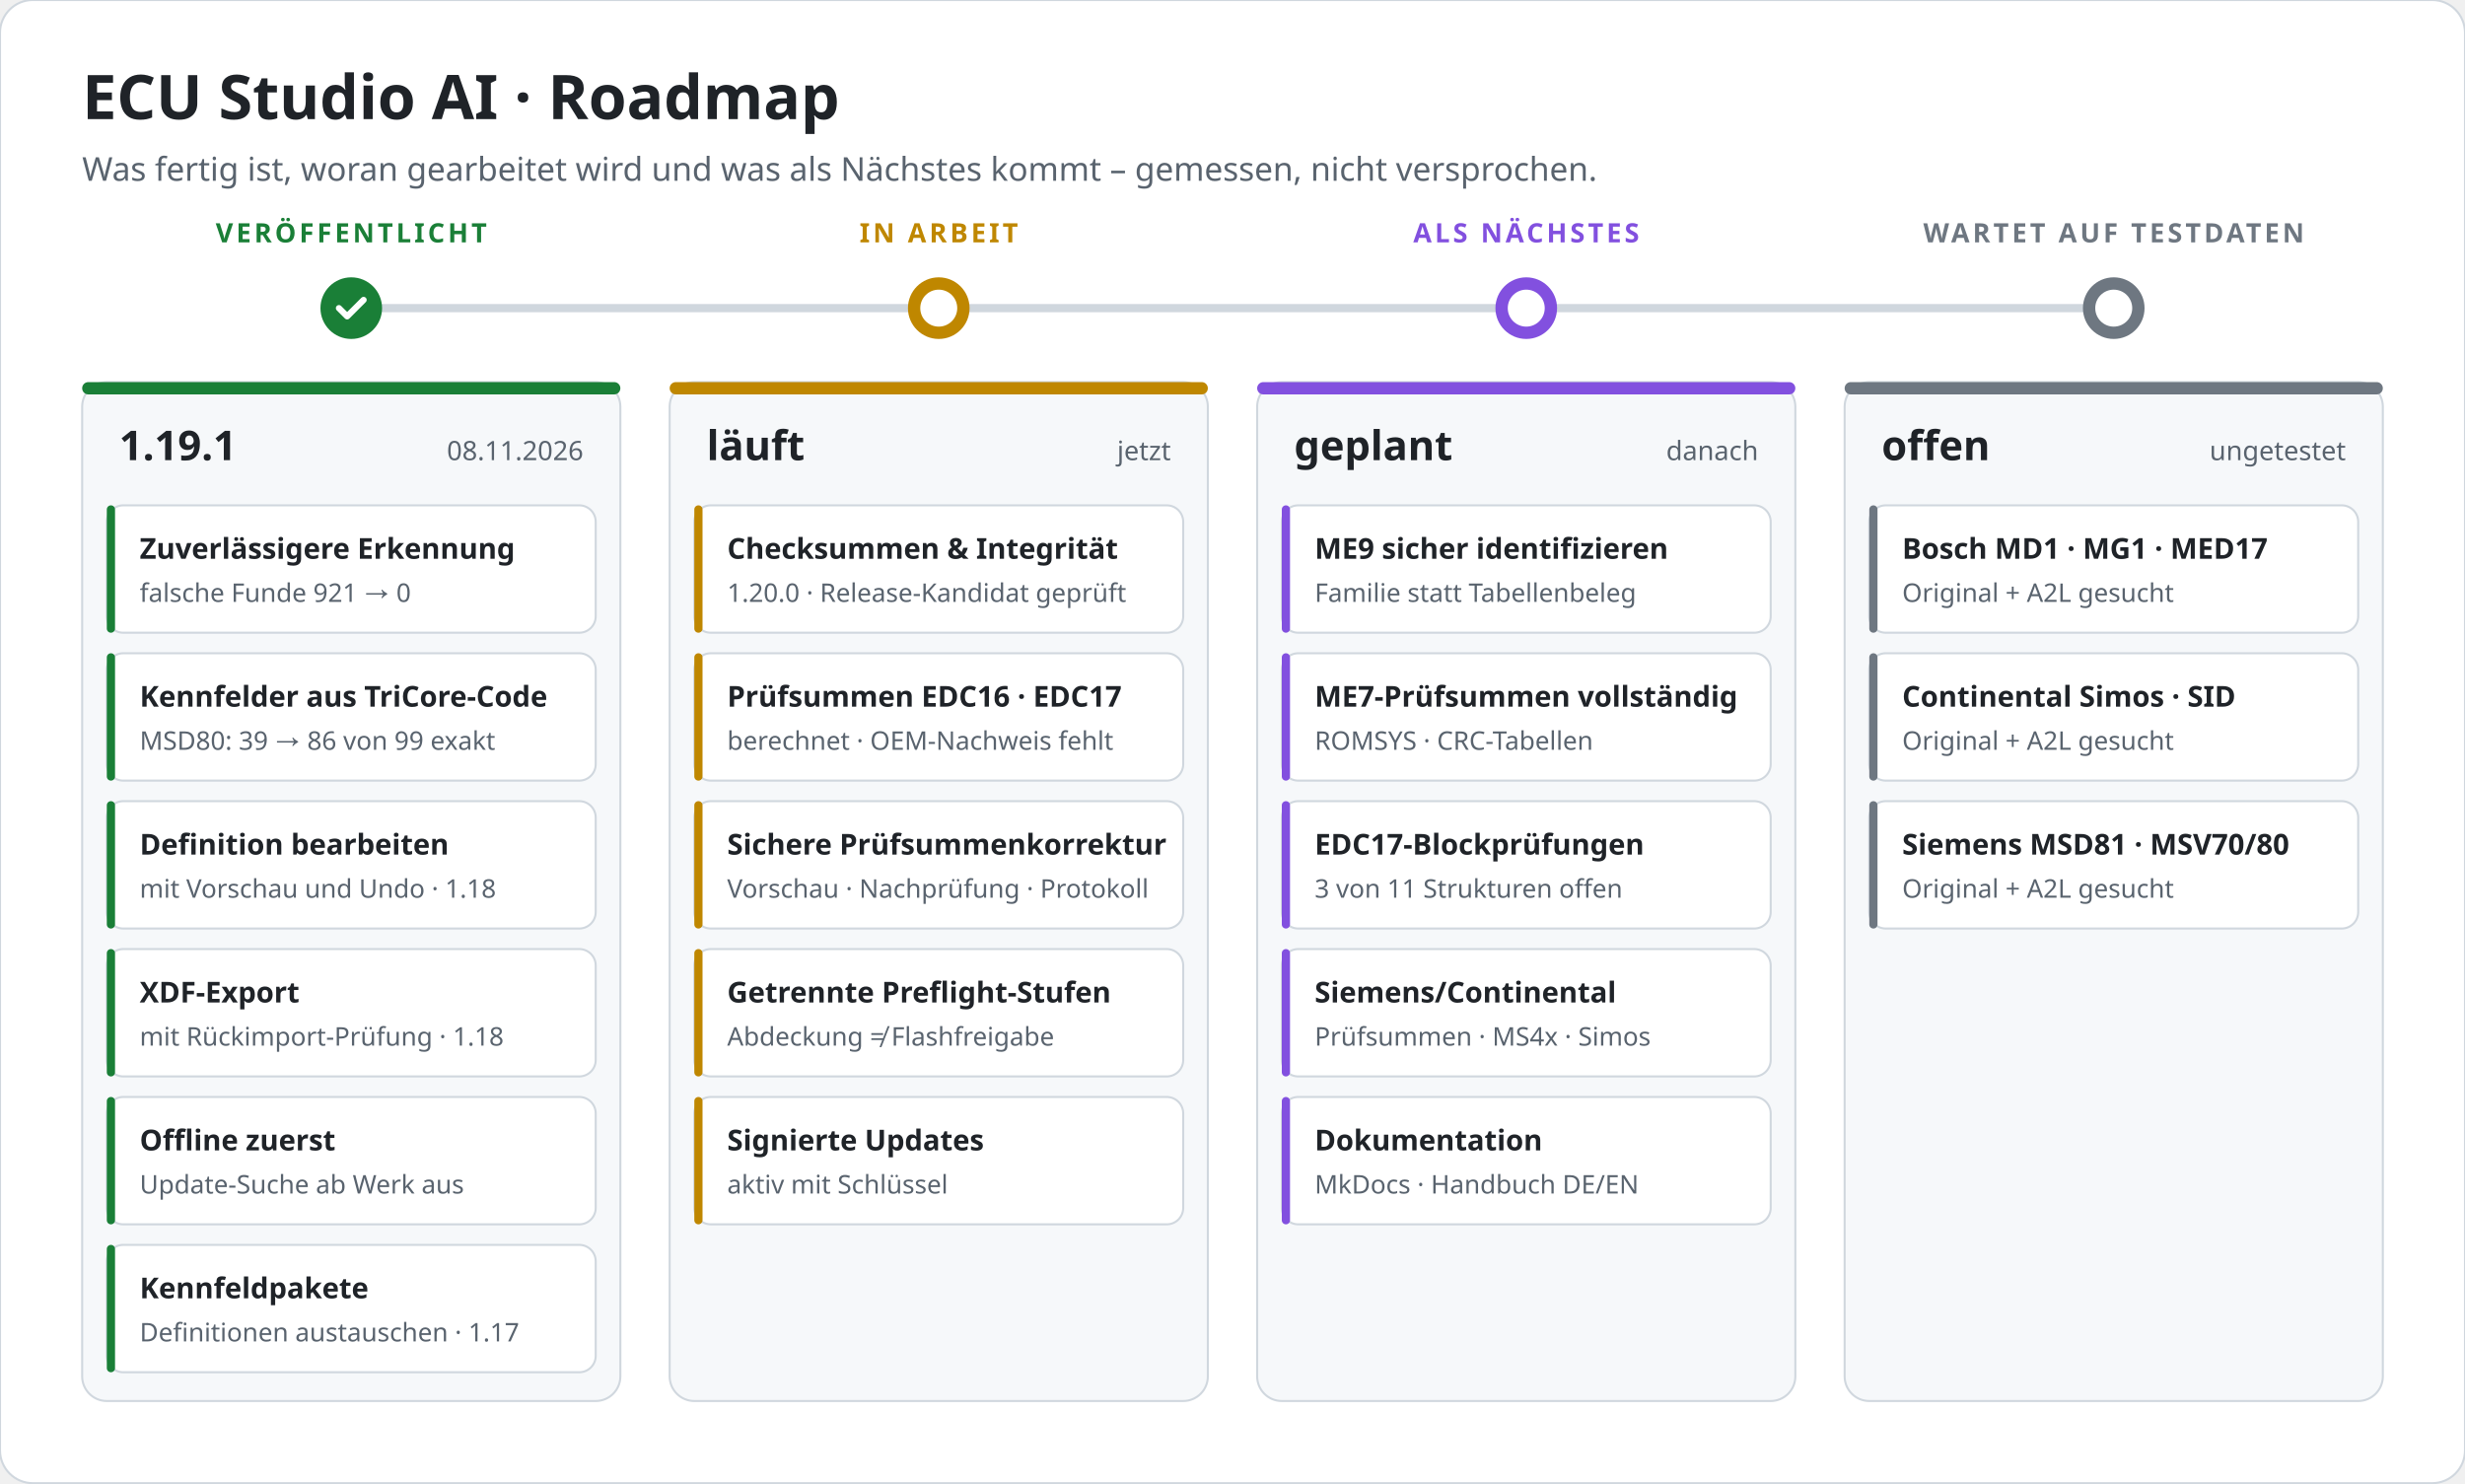
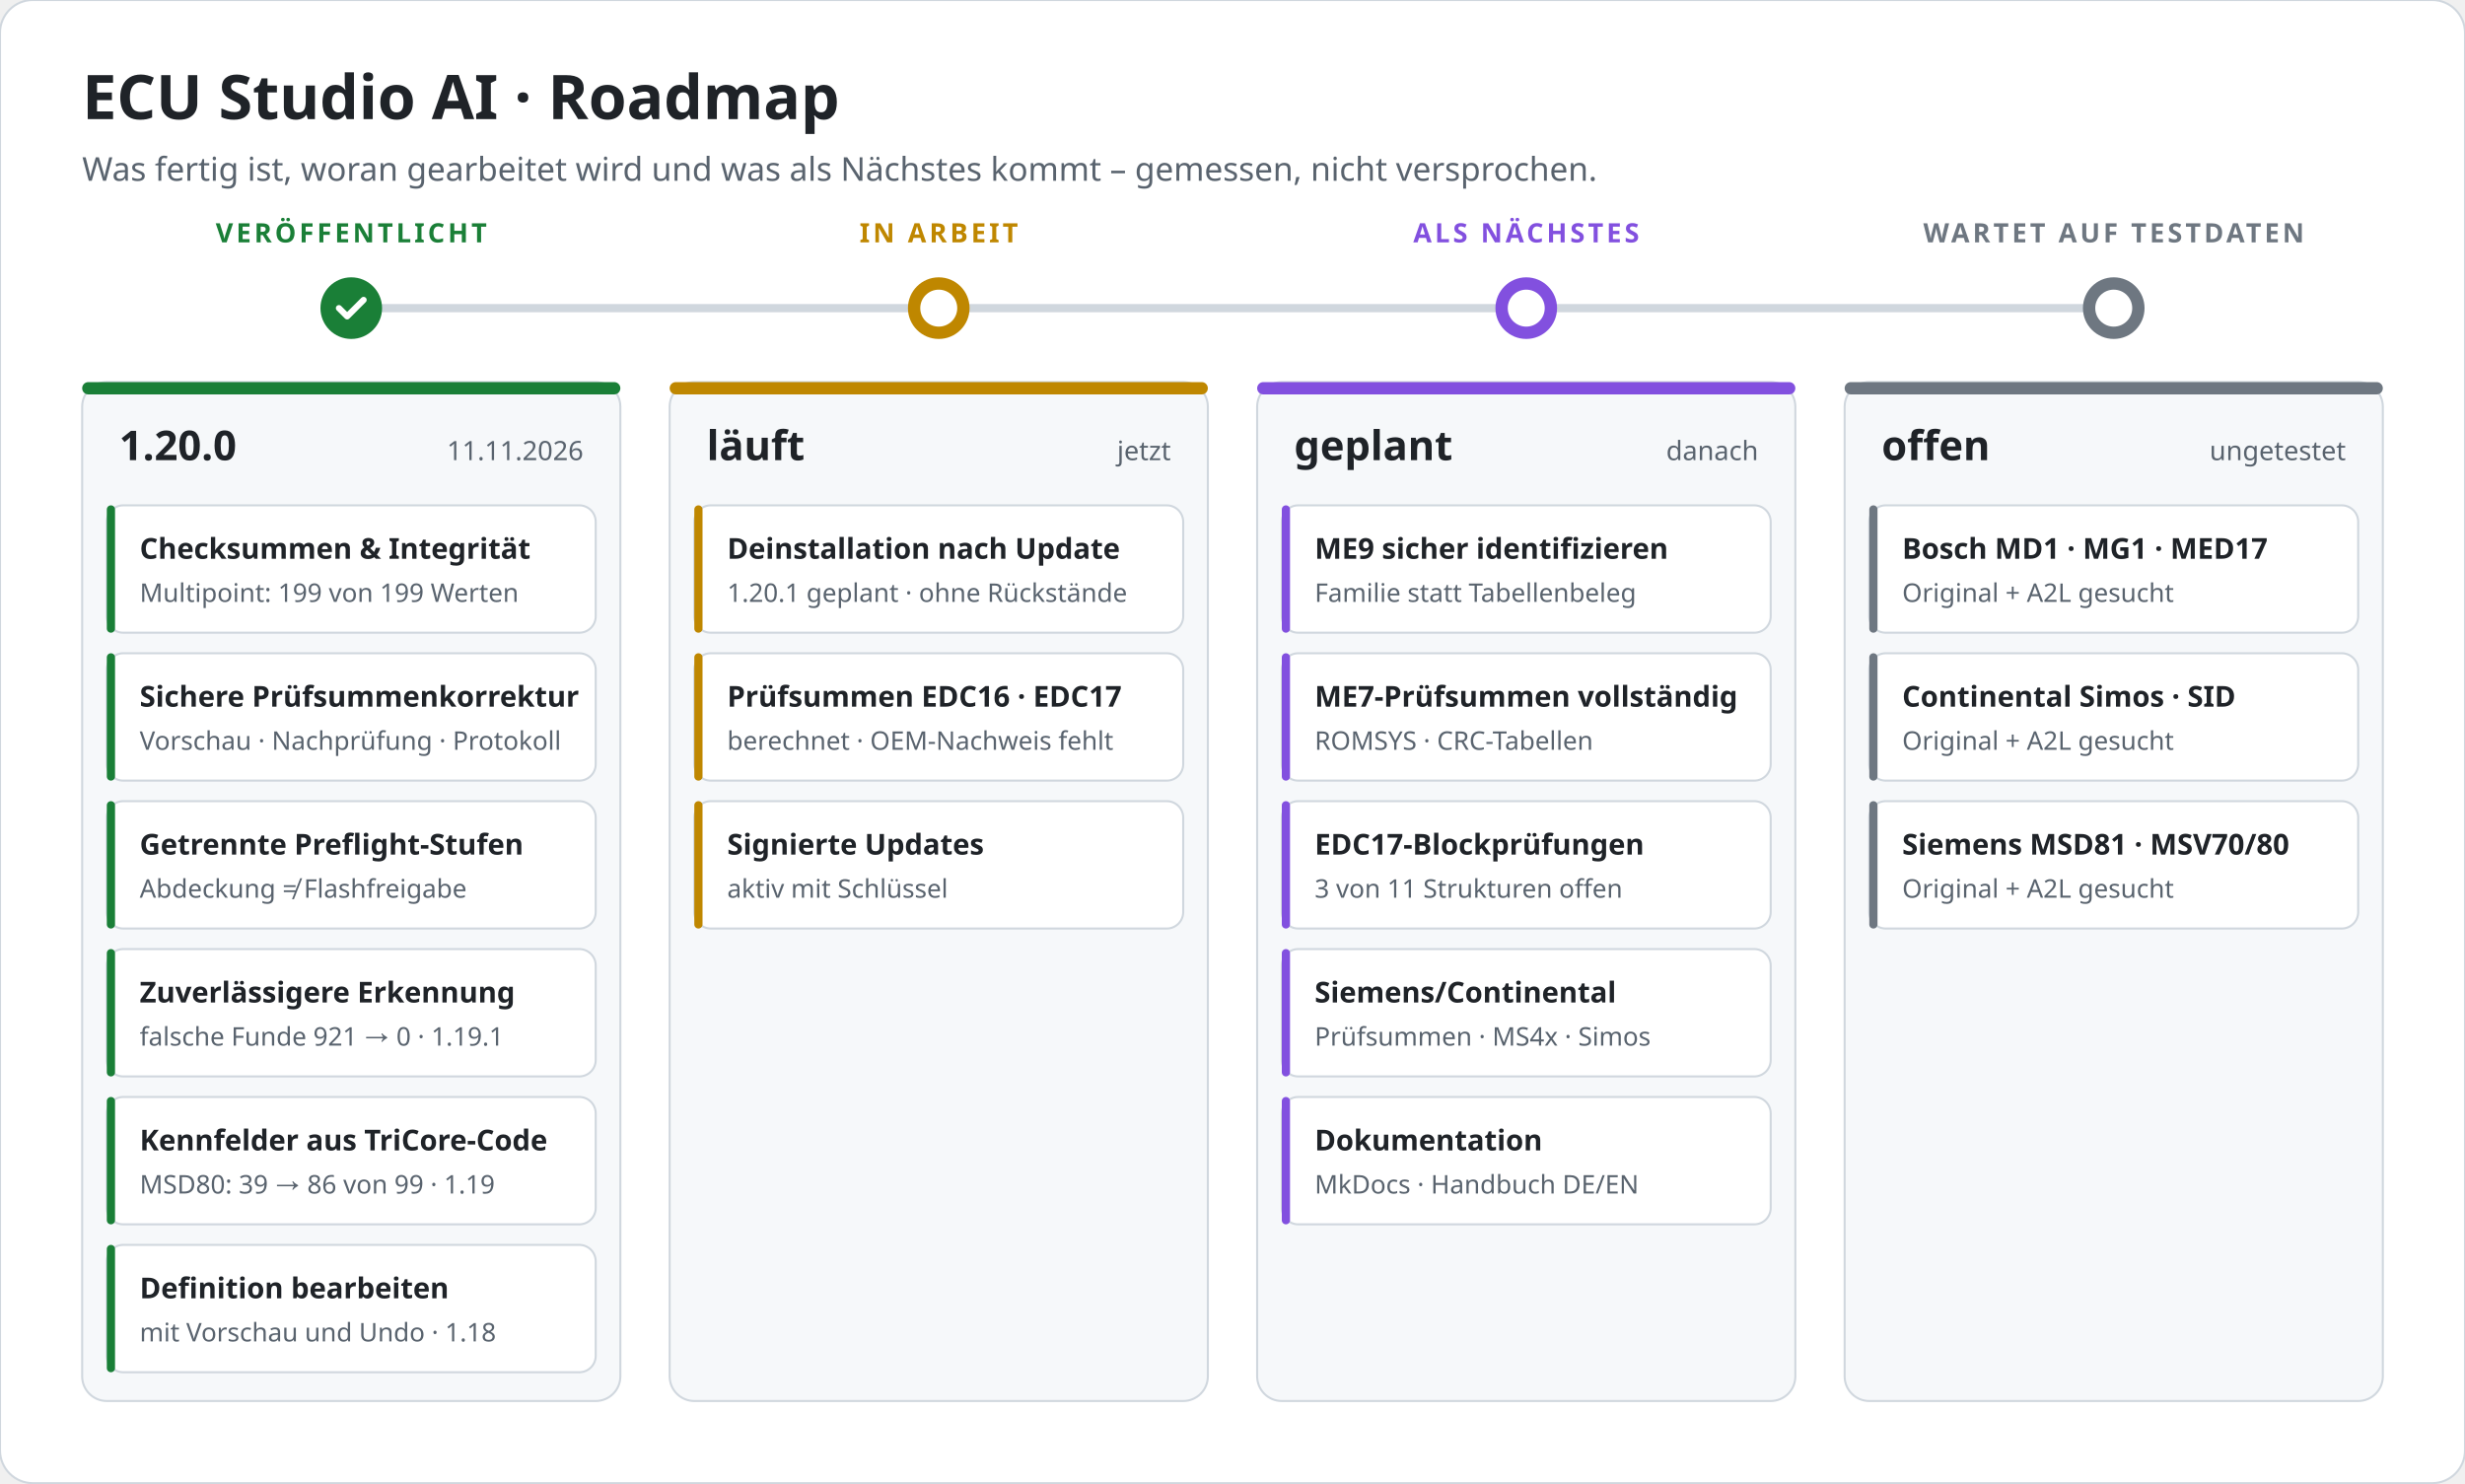
<svg xmlns="http://www.w3.org/2000/svg" width="1200" height="722" viewBox="0 0 1200 722" font-family="-apple-system,BlinkMacSystemFont,'Segoe UI','Noto Sans',Helvetica,Arial,sans-serif">
  <rect width="1200" height="722" rx="16" fill="#ffffff" stroke="#d0d7de" />
  <text x="40" y="58" font-size="30" font-weight="700" fill="#1f2328">ECU Studio AI · Roadmap</text>
  <text x="40" y="88" font-size="16" fill="#59636e">Was fertig ist, woran gearbeitet wird und was als Nächstes kommt – gemessen, nicht versprochen.</text>
  <line x1="171.0" y1="150" x2="1029.0" y2="150" stroke="#d0d7de" stroke-width="4" stroke-linecap="round" />
  <line x1="171.0" y1="150" x2="171.0" y2="150" stroke="#1a7f37" stroke-width="4" stroke-linecap="round" />
  <circle cx="171.0" cy="150" r="15" fill="#1a7f37" />
  <path d="M165.0 150 l4 4 l8 -8" stroke="#ffffff" stroke-width="3" fill="none" stroke-linecap="round" stroke-linejoin="round" />
  <text x="171.0" y="118" text-anchor="middle" font-size="13" font-weight="700" letter-spacing="1.5" fill="#1a7f37">VERÖFFENTLICHT</text>
  <rect x="40" y="186" width="262" height="496" rx="12" fill="#f6f8fa" stroke="#d0d7de" />
  <rect x="40" y="186" width="262" height="6" rx="3" fill="#1a7f37" />
-   <text x="58" y="224" font-size="20" font-weight="700" fill="#1f2328">1.19.1</text>
-   <text x="284" y="224" text-anchor="end" font-size="13" fill="#59636e">08.11.2026</text>
+   <text x="58" y="224" font-size="20" font-weight="700" fill="#1f2328">1.20.0</text>
+   <text x="284" y="224" text-anchor="end" font-size="13" fill="#59636e">11.11.2026</text>
  <rect x="52" y="246" width="238" height="62" rx="8" fill="#ffffff" stroke="#d0d7de" />
  <rect x="52" y="246" width="4" height="62" rx="2" fill="#1a7f37" />
-   <text x="68" y="272" font-size="14" font-weight="600" fill="#1f2328">Zuverlässigere Erkennung</text>
-   <text x="68" y="293" font-size="12.5" fill="#59636e">falsche Funde 921 → 0</text>
+   <text x="68" y="272" font-size="14" font-weight="600" fill="#1f2328">Checksummen &amp; Integrität</text>
+   <text x="68" y="293" font-size="12.5" fill="#59636e">Multipoint: 199 von 199 Werten</text>
  <rect x="52" y="318" width="238" height="62" rx="8" fill="#ffffff" stroke="#d0d7de" />
  <rect x="52" y="318" width="4" height="62" rx="2" fill="#1a7f37" />
-   <text x="68" y="344" font-size="14" font-weight="600" fill="#1f2328">Kennfelder aus TriCore-Code</text>
-   <text x="68" y="365" font-size="12.5" fill="#59636e">MSD80: 39 → 86 von 99 exakt</text>
+   <text x="68" y="344" font-size="14" font-weight="600" fill="#1f2328">Sichere Prüfsummenkorrektur</text>
+   <text x="68" y="365" font-size="12.5" fill="#59636e">Vorschau · Nachprüfung · Protokoll</text>
  <rect x="52" y="390" width="238" height="62" rx="8" fill="#ffffff" stroke="#d0d7de" />
  <rect x="52" y="390" width="4" height="62" rx="2" fill="#1a7f37" />
-   <text x="68" y="416" font-size="14" font-weight="600" fill="#1f2328">Definition bearbeiten</text>
-   <text x="68" y="437" font-size="12.5" fill="#59636e">mit Vorschau und Undo · 1.18</text>
+   <text x="68" y="416" font-size="14" font-weight="600" fill="#1f2328">Getrennte Preflight-Stufen</text>
+   <text x="68" y="437" font-size="12.5" fill="#59636e">Abdeckung ≠ Flashfreigabe</text>
  <rect x="52" y="462" width="238" height="62" rx="8" fill="#ffffff" stroke="#d0d7de" />
  <rect x="52" y="462" width="4" height="62" rx="2" fill="#1a7f37" />
-   <text x="68" y="488" font-size="14" font-weight="600" fill="#1f2328">XDF-Export</text>
-   <text x="68" y="509" font-size="12.5" fill="#59636e">mit Rückimport-Prüfung · 1.18</text>
+   <text x="68" y="488" font-size="14" font-weight="600" fill="#1f2328">Zuverlässigere Erkennung</text>
+   <text x="68" y="509" font-size="12.5" fill="#59636e">falsche Funde 921 → 0 · 1.19.1</text>
  <rect x="52" y="534" width="238" height="62" rx="8" fill="#ffffff" stroke="#d0d7de" />
  <rect x="52" y="534" width="4" height="62" rx="2" fill="#1a7f37" />
-   <text x="68" y="560" font-size="14" font-weight="600" fill="#1f2328">Offline zuerst</text>
-   <text x="68" y="581" font-size="12.5" fill="#59636e">Update-Suche ab Werk aus</text>
+   <text x="68" y="560" font-size="14" font-weight="600" fill="#1f2328">Kennfelder aus TriCore-Code</text>
+   <text x="68" y="581" font-size="12.5" fill="#59636e">MSD80: 39 → 86 von 99 · 1.19</text>
  <rect x="52" y="606" width="238" height="62" rx="8" fill="#ffffff" stroke="#d0d7de" />
  <rect x="52" y="606" width="4" height="62" rx="2" fill="#1a7f37" />
-   <text x="68" y="632" font-size="14" font-weight="600" fill="#1f2328">Kennfeldpakete</text>
-   <text x="68" y="653" font-size="12.5" fill="#59636e">Definitionen austauschen · 1.17</text>
+   <text x="68" y="632" font-size="14" font-weight="600" fill="#1f2328">Definition bearbeiten</text>
+   <text x="68" y="653" font-size="12.5" fill="#59636e">mit Vorschau und Undo · 1.18</text>
  <circle cx="457.0" cy="150" r="15" fill="#bf8700" />
  <circle cx="457.0" cy="150" r="9" fill="#ffffff" />
  <text x="457.0" y="118" text-anchor="middle" font-size="13" font-weight="700" letter-spacing="1.5" fill="#bf8700">IN ARBEIT</text>
  <rect x="326" y="186" width="262" height="496" rx="12" fill="#f6f8fa" stroke="#d0d7de" />
  <rect x="326" y="186" width="262" height="6" rx="3" fill="#bf8700" />
  <text x="344" y="224" font-size="20" font-weight="700" fill="#1f2328">läuft</text>
  <text x="570" y="224" text-anchor="end" font-size="13" fill="#59636e">jetzt</text>
  <rect x="338" y="246" width="238" height="62" rx="8" fill="#ffffff" stroke="#d0d7de" />
  <rect x="338" y="246" width="4" height="62" rx="2" fill="#bf8700" />
-   <text x="354" y="272" font-size="14" font-weight="600" fill="#1f2328">Checksummen &amp; Integrität</text>
-   <text x="354" y="293" font-size="12.5" fill="#59636e">1.20.0 · Release-Kandidat geprüft</text>
+   <text x="354" y="272" font-size="14" font-weight="600" fill="#1f2328">Deinstallation nach Update</text>
+   <text x="354" y="293" font-size="12.5" fill="#59636e">1.20.1 geplant · ohne Rückstände</text>
  <rect x="338" y="318" width="238" height="62" rx="8" fill="#ffffff" stroke="#d0d7de" />
  <rect x="338" y="318" width="4" height="62" rx="2" fill="#bf8700" />
  <text x="354" y="344" font-size="14" font-weight="600" fill="#1f2328">Prüfsummen EDC16 · EDC17</text>
  <text x="354" y="365" font-size="12.5" fill="#59636e">berechnet · OEM-Nachweis fehlt</text>
  <rect x="338" y="390" width="238" height="62" rx="8" fill="#ffffff" stroke="#d0d7de" />
  <rect x="338" y="390" width="4" height="62" rx="2" fill="#bf8700" />
-   <text x="354" y="416" font-size="14" font-weight="600" fill="#1f2328">Sichere Prüfsummenkorrektur</text>
-   <text x="354" y="437" font-size="12.5" fill="#59636e">Vorschau · Nachprüfung · Protokoll</text>
-   <rect x="338" y="462" width="238" height="62" rx="8" fill="#ffffff" stroke="#d0d7de" />
-   <rect x="338" y="462" width="4" height="62" rx="2" fill="#bf8700" />
-   <text x="354" y="488" font-size="14" font-weight="600" fill="#1f2328">Getrennte Preflight-Stufen</text>
-   <text x="354" y="509" font-size="12.5" fill="#59636e">Abdeckung ≠ Flashfreigabe</text>
-   <rect x="338" y="534" width="238" height="62" rx="8" fill="#ffffff" stroke="#d0d7de" />
-   <rect x="338" y="534" width="4" height="62" rx="2" fill="#bf8700" />
-   <text x="354" y="560" font-size="14" font-weight="600" fill="#1f2328">Signierte Updates</text>
-   <text x="354" y="581" font-size="12.5" fill="#59636e">aktiv mit Schlüssel</text>
+   <text x="354" y="416" font-size="14" font-weight="600" fill="#1f2328">Signierte Updates</text>
+   <text x="354" y="437" font-size="12.5" fill="#59636e">aktiv mit Schlüssel</text>
  <circle cx="743.0" cy="150" r="15" fill="#8250df" />
  <circle cx="743.0" cy="150" r="9" fill="#ffffff" />
  <text x="743.0" y="118" text-anchor="middle" font-size="13" font-weight="700" letter-spacing="1.5" fill="#8250df">ALS NÄCHSTES</text>
  <rect x="612" y="186" width="262" height="496" rx="12" fill="#f6f8fa" stroke="#d0d7de" />
  <rect x="612" y="186" width="262" height="6" rx="3" fill="#8250df" />
  <text x="630" y="224" font-size="20" font-weight="700" fill="#1f2328">geplant</text>
  <text x="856" y="224" text-anchor="end" font-size="13" fill="#59636e">danach</text>
  <rect x="624" y="246" width="238" height="62" rx="8" fill="#ffffff" stroke="#d0d7de" />
  <rect x="624" y="246" width="4" height="62" rx="2" fill="#8250df" />
  <text x="640" y="272" font-size="14" font-weight="600" fill="#1f2328">ME9 sicher identifizieren</text>
  <text x="640" y="293" font-size="12.5" fill="#59636e">Familie statt Tabellenbeleg</text>
  <rect x="624" y="318" width="238" height="62" rx="8" fill="#ffffff" stroke="#d0d7de" />
  <rect x="624" y="318" width="4" height="62" rx="2" fill="#8250df" />
  <text x="640" y="344" font-size="14" font-weight="600" fill="#1f2328">ME7-Prüfsummen vollständig</text>
  <text x="640" y="365" font-size="12.5" fill="#59636e">ROMSYS · CRC-Tabellen</text>
  <rect x="624" y="390" width="238" height="62" rx="8" fill="#ffffff" stroke="#d0d7de" />
  <rect x="624" y="390" width="4" height="62" rx="2" fill="#8250df" />
  <text x="640" y="416" font-size="14" font-weight="600" fill="#1f2328">EDC17-Blockprüfungen</text>
  <text x="640" y="437" font-size="12.5" fill="#59636e">3 von 11 Strukturen offen</text>
  <rect x="624" y="462" width="238" height="62" rx="8" fill="#ffffff" stroke="#d0d7de" />
  <rect x="624" y="462" width="4" height="62" rx="2" fill="#8250df" />
  <text x="640" y="488" font-size="14" font-weight="600" fill="#1f2328">Siemens/Continental</text>
  <text x="640" y="509" font-size="12.5" fill="#59636e">Prüfsummen · MS4x · Simos</text>
  <rect x="624" y="534" width="238" height="62" rx="8" fill="#ffffff" stroke="#d0d7de" />
  <rect x="624" y="534" width="4" height="62" rx="2" fill="#8250df" />
  <text x="640" y="560" font-size="14" font-weight="600" fill="#1f2328">Dokumentation</text>
  <text x="640" y="581" font-size="12.5" fill="#59636e">MkDocs · Handbuch DE/EN</text>
  <circle cx="1029.0" cy="150" r="15" fill="#6e7781" />
  <circle cx="1029.0" cy="150" r="9" fill="#ffffff" />
  <text x="1029.0" y="118" text-anchor="middle" font-size="13" font-weight="700" letter-spacing="1.5" fill="#6e7781">WARTET AUF TESTDATEN</text>
  <rect x="898" y="186" width="262" height="496" rx="12" fill="#f6f8fa" stroke="#d0d7de" />
  <rect x="898" y="186" width="262" height="6" rx="3" fill="#6e7781" />
  <text x="916" y="224" font-size="20" font-weight="700" fill="#1f2328">offen</text>
  <text x="1142" y="224" text-anchor="end" font-size="13" fill="#59636e">ungetestet</text>
  <rect x="910" y="246" width="238" height="62" rx="8" fill="#ffffff" stroke="#d0d7de" />
  <rect x="910" y="246" width="4" height="62" rx="2" fill="#6e7781" />
  <text x="926" y="272" font-size="14" font-weight="600" fill="#1f2328">Bosch MD1 · MG1 · MED17</text>
  <text x="926" y="293" font-size="12.5" fill="#59636e">Original + A2L gesucht</text>
  <rect x="910" y="318" width="238" height="62" rx="8" fill="#ffffff" stroke="#d0d7de" />
  <rect x="910" y="318" width="4" height="62" rx="2" fill="#6e7781" />
  <text x="926" y="344" font-size="14" font-weight="600" fill="#1f2328">Continental Simos · SID</text>
  <text x="926" y="365" font-size="12.5" fill="#59636e">Original + A2L gesucht</text>
  <rect x="910" y="390" width="238" height="62" rx="8" fill="#ffffff" stroke="#d0d7de" />
  <rect x="910" y="390" width="4" height="62" rx="2" fill="#6e7781" />
  <text x="926" y="416" font-size="14" font-weight="600" fill="#1f2328">Siemens MSD81 · MSV70/80</text>
  <text x="926" y="437" font-size="12.5" fill="#59636e">Original + A2L gesucht</text>
</svg>
